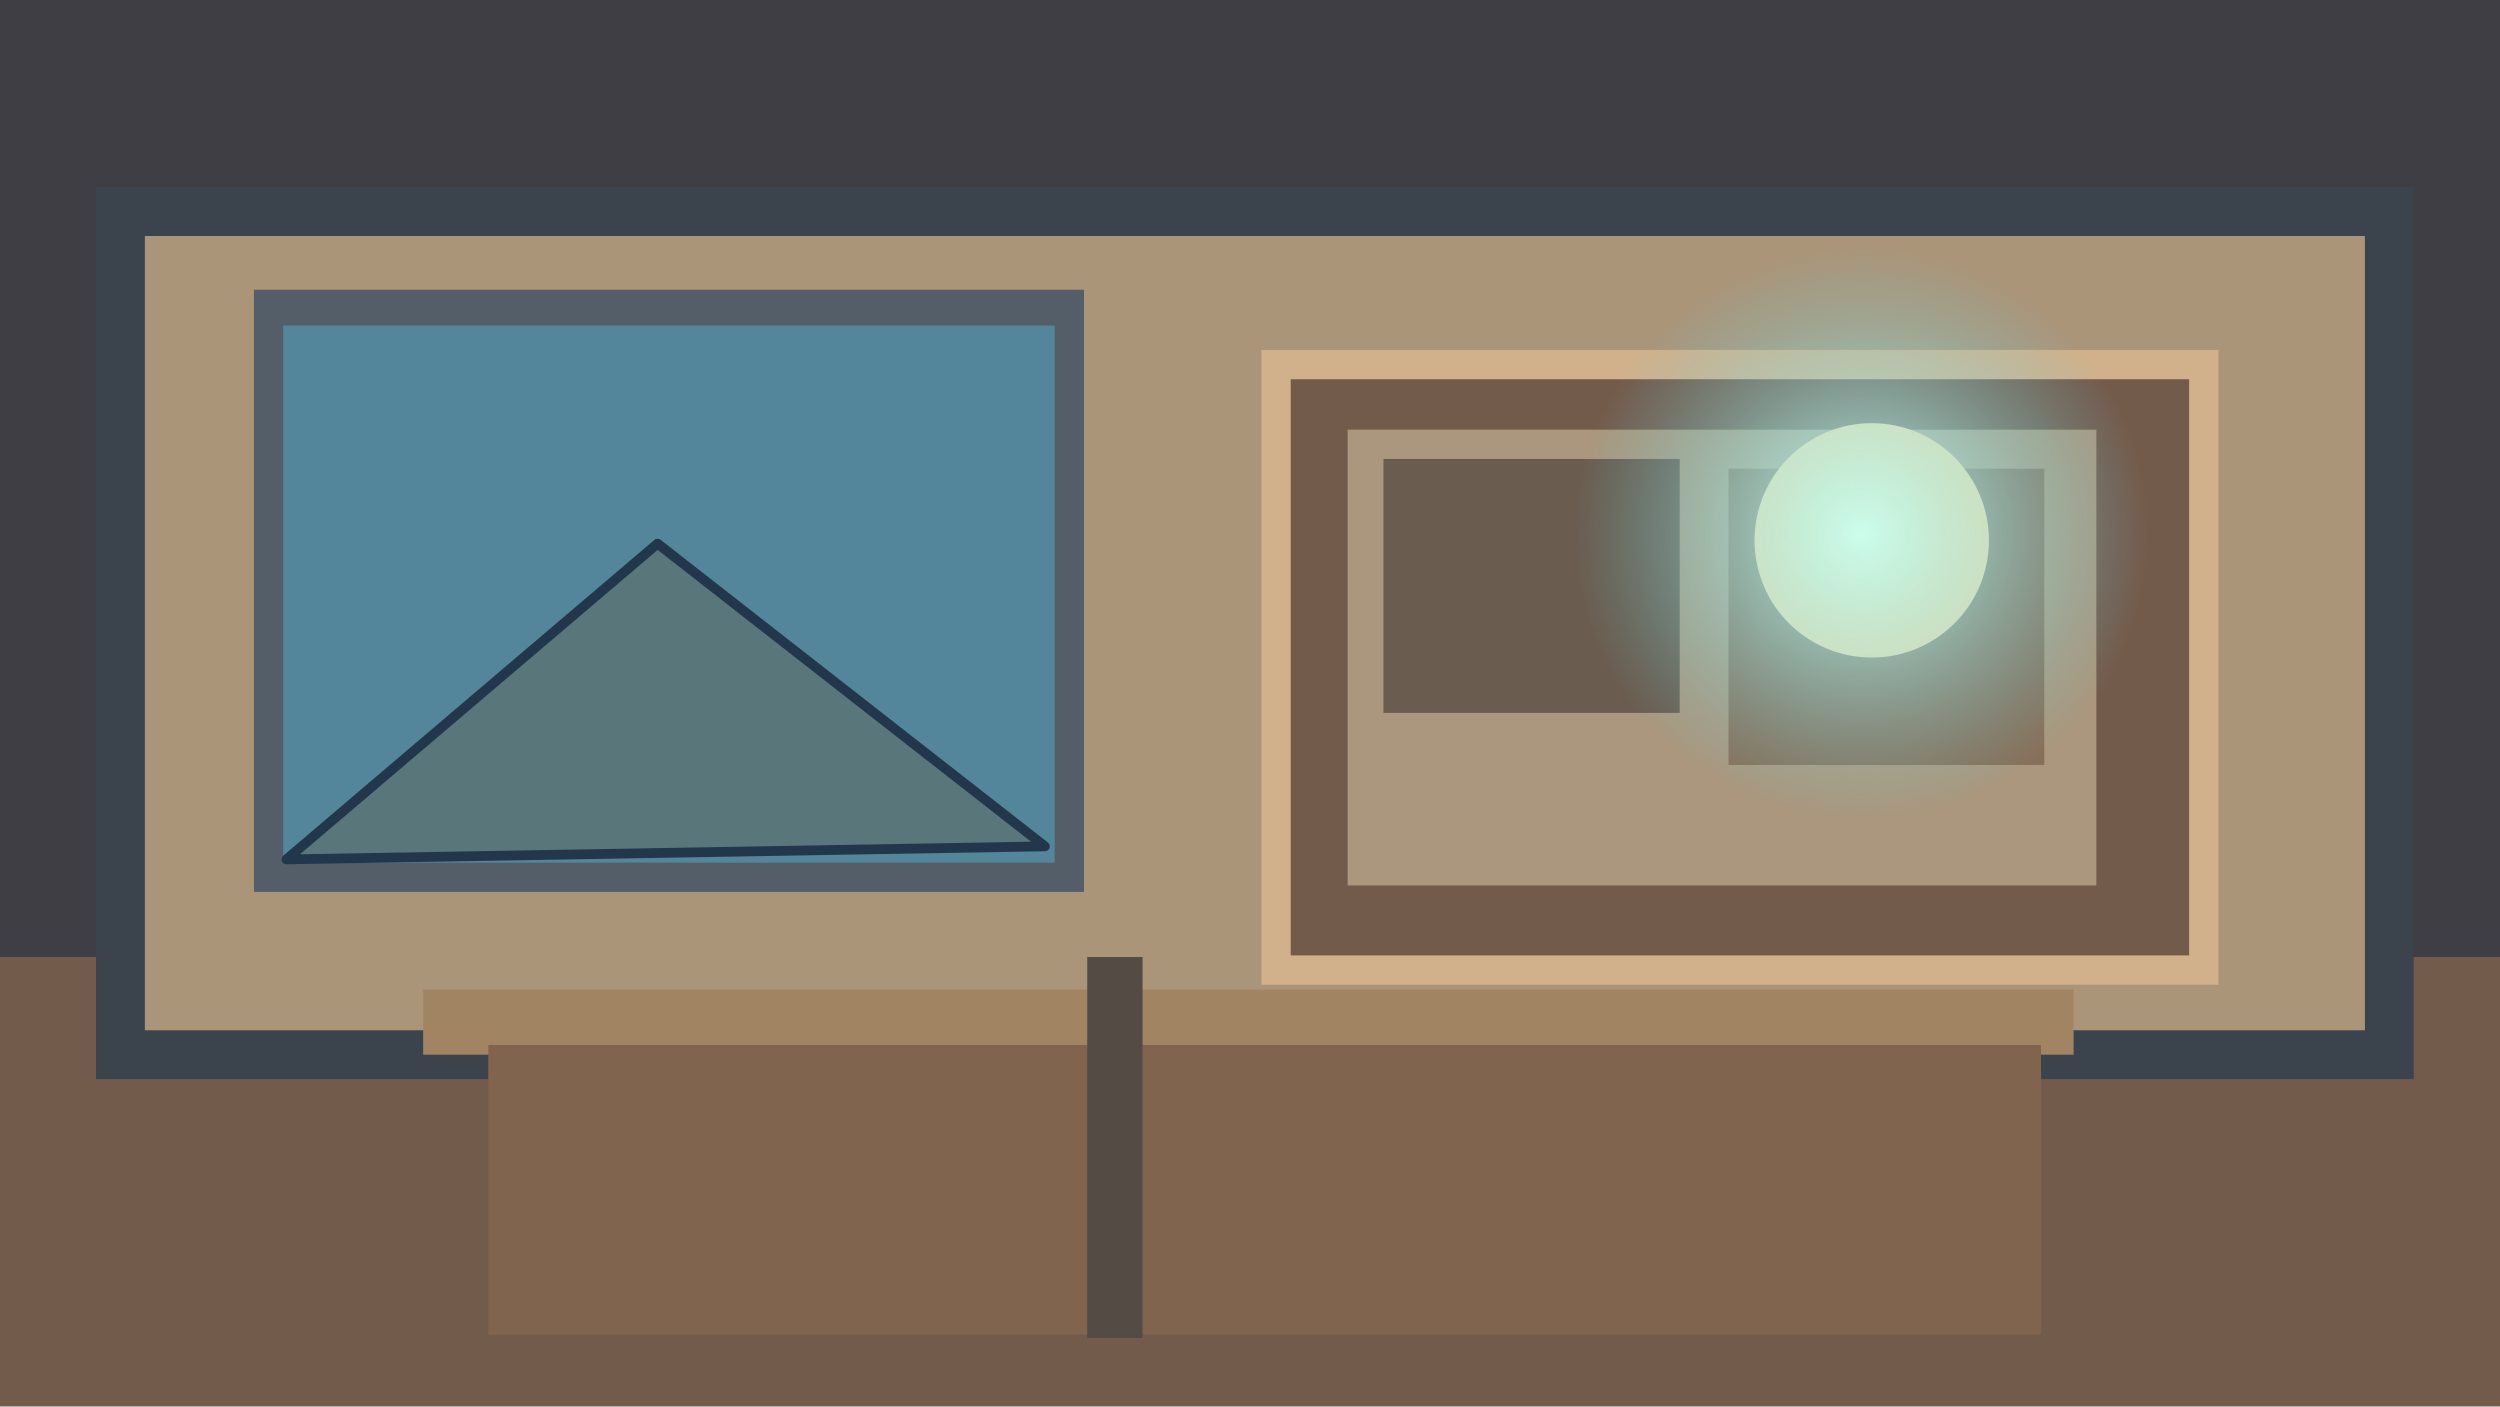
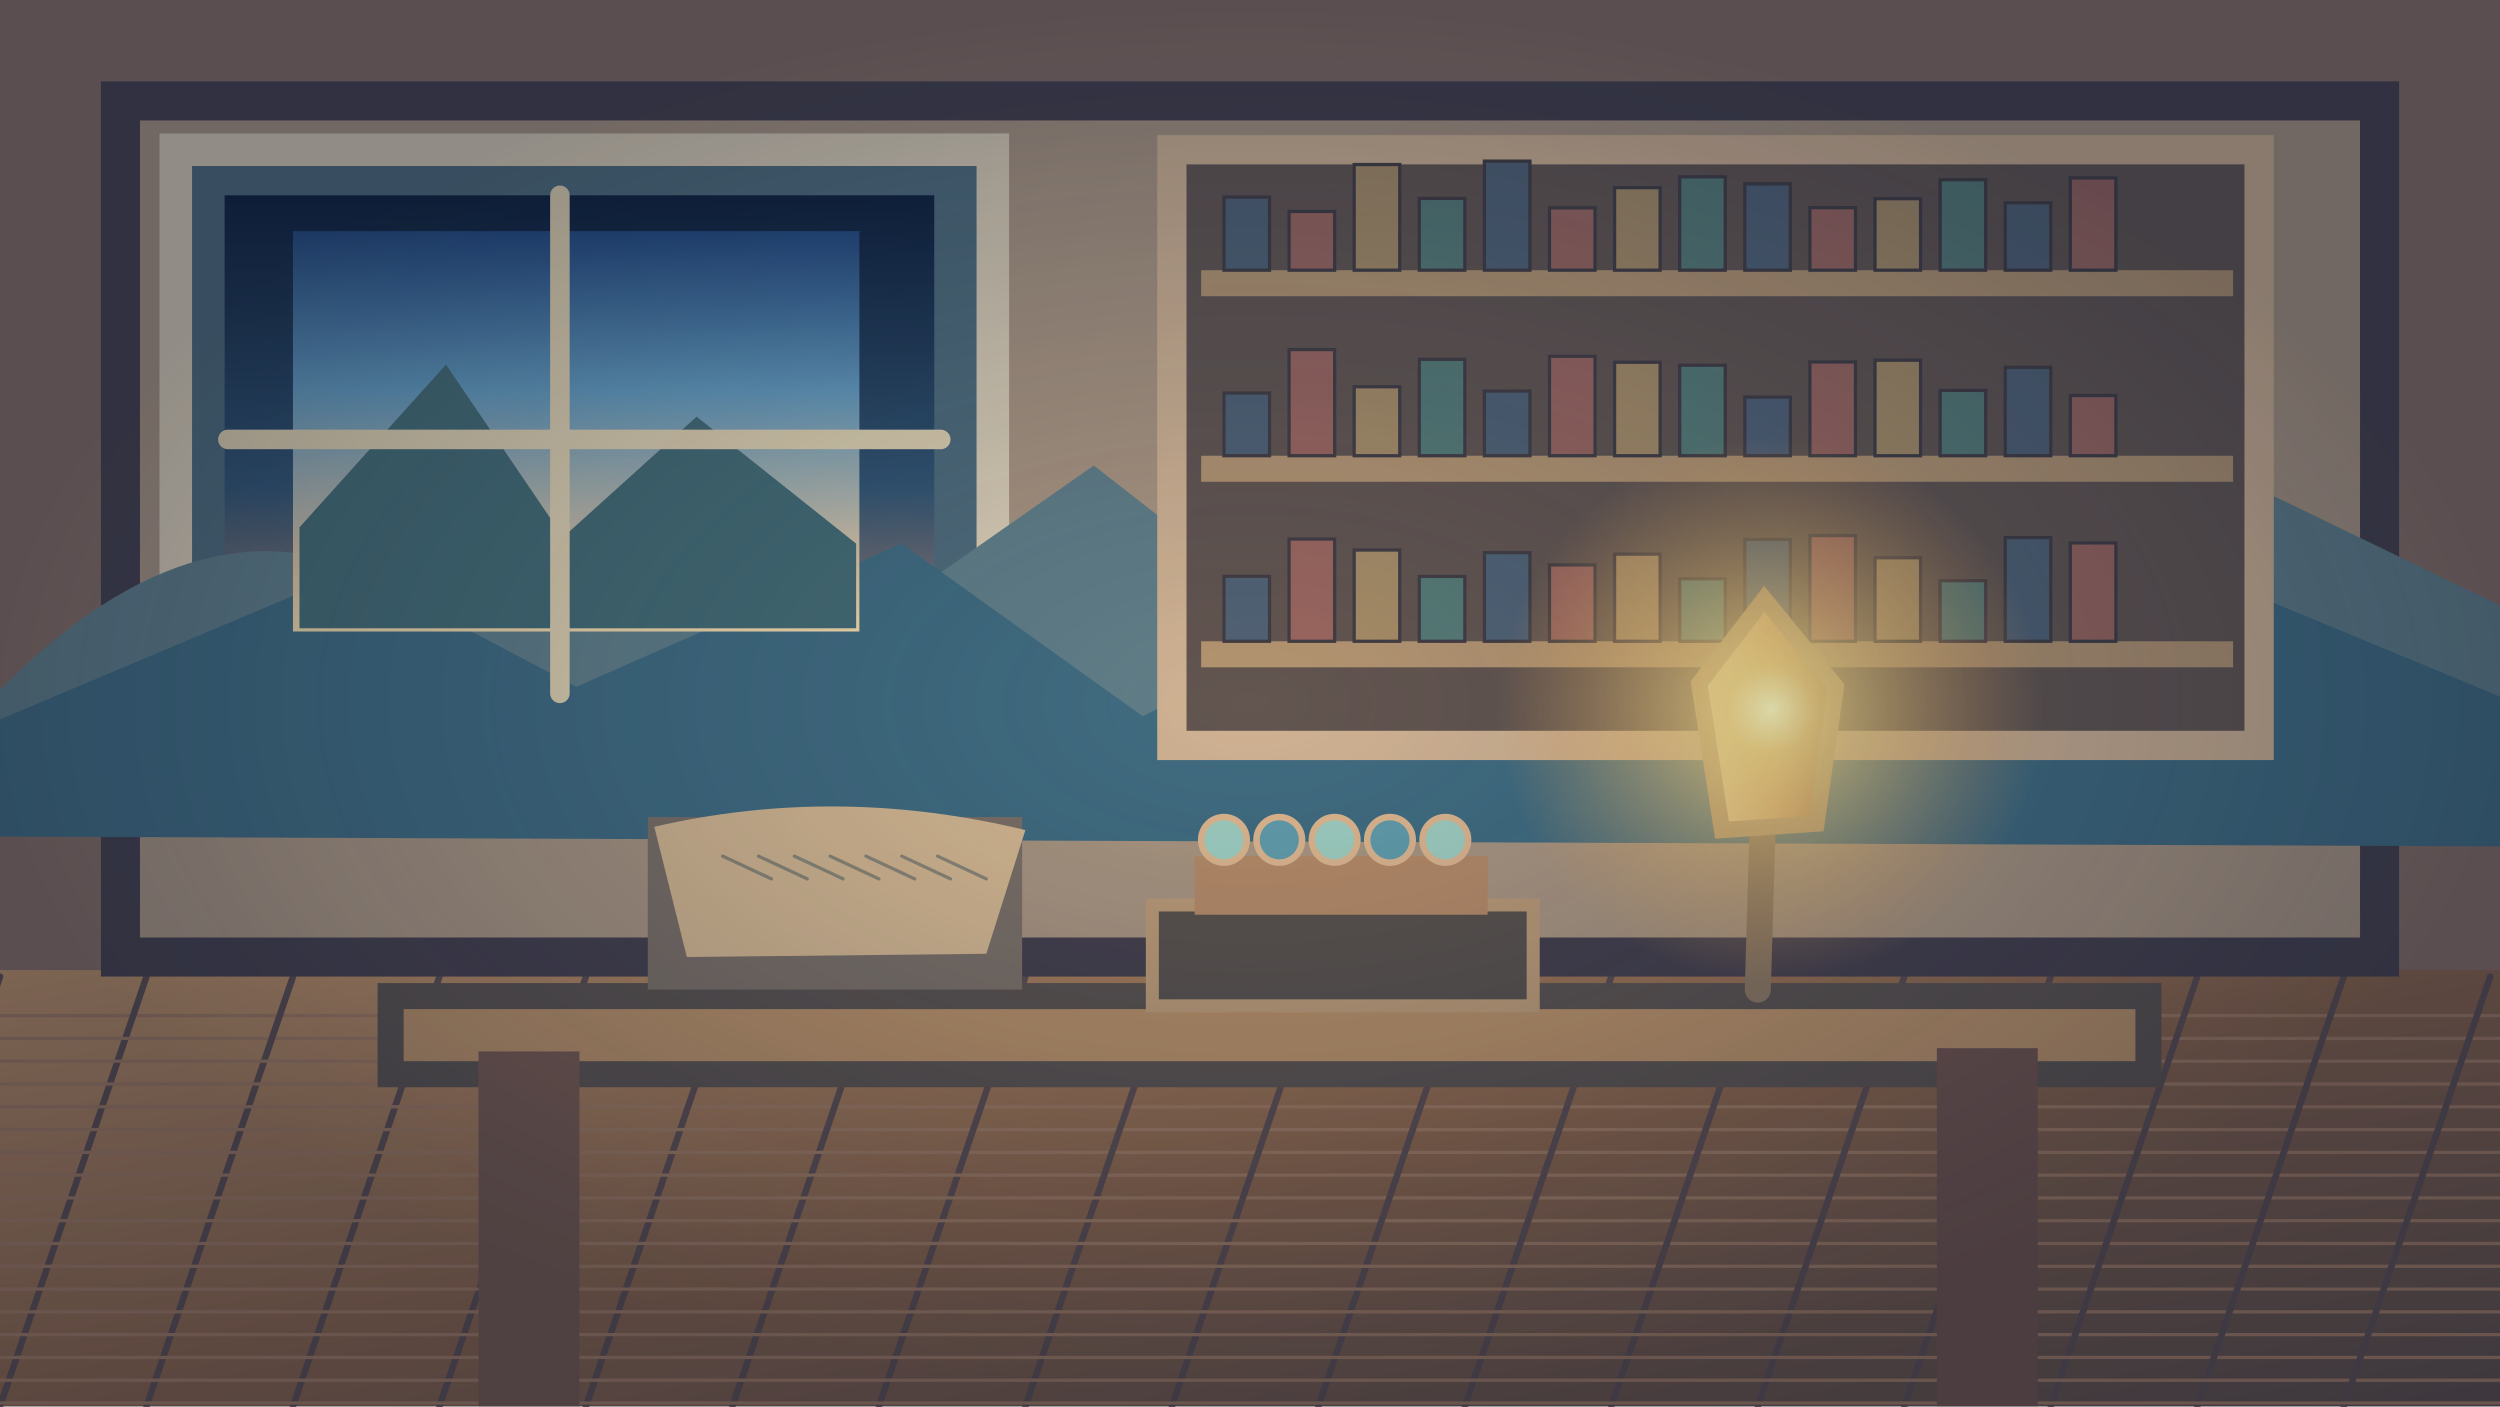
- <svg xmlns="http://www.w3.org/2000/svg" width="768" height="432" viewBox="0 0 768 432" shape-rendering="geometricPrecision">
+ <svg xmlns="http://www.w3.org/2000/svg" width="768" height="432" viewBox="0 0 768 432">
  <defs>
-     <linearGradient id="sky" x2="0" y2="1">
-       <stop stop-color="#2c6c91" />
-       <stop offset=".58" stop-color="#a0cbca" />
-       <stop offset="1" stop-color="#f6d7a7" />
+     <linearGradient id="sky" x1="0" y1="0" x2="0" y2="1">
+       <stop stop-color="#254b80" />
+       <stop offset=".40" stop-color="#679fc0" />
+       <stop offset=".83" stop-color="#e4c9a4" />
+       <stop offset="1" stop-color="#f7ddab" />
    </linearGradient>
-     <linearGradient id="sea" x2="0" y2="1">
-       <stop stop-color="#447f95" />
-       <stop offset="1" stop-color="#143c60" />
+     <linearGradient id="ocean" x1="0" y1="0" x2="0" y2="1">
+       <stop stop-color="#418da1" />
+       <stop offset=".7" stop-color="#255c7c" />
+       <stop offset="1" stop-color="#173e60" />
    </linearGradient>
-     <linearGradient id="gold" x2="1" y2="1">
-       <stop stop-color="#fff4b4" />
-       <stop offset=".52" stop-color="#efc06e" />
-       <stop offset="1" stop-color="#9b7456" />
+     <linearGradient id="sand" x1="0" y1="0" x2="0" y2="1">
+       <stop stop-color="#ddc59a" />
+       <stop offset="1" stop-color="#987b65" />
    </linearGradient>
-     <radialGradient id="halo">
-       <stop stop-color="#c9fff0" stop-opacity=".95" />
-       <stop offset="1" stop-color="#67cbd7" stop-opacity="0" />
+     <linearGradient id="roof" x1="0" y1="0" x2="1" y2="1">
+       <stop stop-color="#59728b" />
+       <stop offset=".55" stop-color="#3e5771" />
+       <stop offset="1" stop-color="#293c57" />
+     </linearGradient>
+     <linearGradient id="wall" x1="0" y1="0" x2="1" y2="1">
+       <stop stop-color="#ebe0bf" />
+       <stop offset=".75" stop-color="#aa9984" />
+       <stop offset="1" stop-color="#8a857d" />
+     </linearGradient>
+     <linearGradient id="window">
+       <stop stop-color="#fef2ba" />
+       <stop offset=".55" stop-color="#eeb76e" />
+       <stop offset="1" stop-color="#ad794e" />
+     </linearGradient>
+     <linearGradient id="wood" x1="0" y1="0" x2="1" y2="1">
+       <stop stop-color="#bd9066" />
+       <stop offset=".5" stop-color="#896247" />
+       <stop offset="1" stop-color="#584a46" />
+     </linearGradient>
+     <radialGradient id="lamp">
+       <stop stop-color="#fff9bc" stop-opacity="1" />
+       <stop offset=".16" stop-color="#f6d883" stop-opacity=".83" />
+       <stop offset="1" stop-color="#e2a155" stop-opacity="0" />
    </radialGradient>
+     <radialGradient id="shade">
+       <stop stop-color="#0e2546" stop-opacity="0" />
+       <stop offset="1" stop-color="#0d1830" stop-opacity=".37" />
+     </radialGradient>
+     <linearGradient id="night" x1="0" y1="0" x2="0" y2="1">
+       <stop stop-color="#0f203b" />
+       <stop offset=".58" stop-color="#345672" />
+       <stop offset="1" stop-color="#c18b6e" />
+     </linearGradient>
  </defs>
-   <rect x="0" y="0" width="768" height="432" fill="#403e45" stroke="none" stroke-width="0" />
-   <rect x="0" y="294" width="768" height="138" fill="#735b4c" stroke="none" stroke-width="0" />
-   <rect x="37" y="65" width="697" height="259" fill="#aa9579" stroke="#3b444c" stroke-width="15" />
-   <rect x="78" y="89" width="255" height="185" fill="#545e69" stroke="none" stroke-width="0" />
-   <rect x="87" y="100" width="237" height="165" fill="#53869a" stroke="none" stroke-width="0" />
-   <polygon points="88,264 202,167 321,260" fill="#59777a" stroke="#22374b" stroke-width="3" stroke-linejoin="round" />
-   <rect x="392" y="112" width="285" height="186" fill="#735b4c" stroke="#d1b18b" stroke-width="9" />
-   <rect x="414" y="132" width="230" height="140" fill="#aa977d" stroke="none" stroke-width="0" />
-   <rect x="425" y="141" width="91" height="78" fill="#6a5d50" stroke="none" stroke-width="0" />
-   <rect x="531" y="144" width="97" height="91" fill="#876f59" stroke="none" stroke-width="0" />
-   <rect x="130" y="304" width="507" height="20" fill="#a18563" stroke="none" stroke-width="0" />
-   <rect x="150" y="321" width="477" height="89" fill="#80644e" stroke="none" stroke-width="0" />
-   <rect x="334" y="294" width="17" height="117" fill="#554b45" stroke="none" stroke-width="0" />
-   <circle cx="575" cy="166" r="36" fill="#ffd89b" stroke="none" stroke-width="0" />
-   <circle cx="572" cy="164" r="88" fill="url(#halo)" stroke="none" stroke-width="0" />
+   <rect x="0" y="0" width="768" height="432" fill="#26354a" />
+   <path d="M0 0 H768 V308 L0 305Z" fill="#876e64" />
+   <path d="M0 298 H768 V432 H0Z" fill="url(#wood)" />
+   <path d="M0 300 L-45 432" fill="none" stroke="#5c4c4e" stroke-width="2" stroke-linecap="round" stroke-linejoin="round" />
+   <path d="M0 312 H768" fill="none" stroke="#9e785e" stroke-width="1" stroke-linecap="round" stroke-linejoin="round" />
+   <path d="M45 300 L0 432" fill="none" stroke="#5c4c4e" stroke-width="2" stroke-linecap="round" stroke-linejoin="round" />
+   <path d="M0 319 H768" fill="none" stroke="#9e785e" stroke-width="1" stroke-linecap="round" stroke-linejoin="round" />
+   <path d="M90 300 L45 432" fill="none" stroke="#5c4c4e" stroke-width="2" stroke-linecap="round" stroke-linejoin="round" />
+   <path d="M0 326 H768" fill="none" stroke="#9e785e" stroke-width="1" stroke-linecap="round" stroke-linejoin="round" />
+   <path d="M135 300 L90 432" fill="none" stroke="#5c4c4e" stroke-width="2" stroke-linecap="round" stroke-linejoin="round" />
+   <path d="M0 333 H768" fill="none" stroke="#9e785e" stroke-width="1" stroke-linecap="round" stroke-linejoin="round" />
+   <path d="M180 300 L135 432" fill="none" stroke="#5c4c4e" stroke-width="2" stroke-linecap="round" stroke-linejoin="round" />
+   <path d="M0 340 H768" fill="none" stroke="#9e785e" stroke-width="1" stroke-linecap="round" stroke-linejoin="round" />
+   <path d="M225 300 L180 432" fill="none" stroke="#5c4c4e" stroke-width="2" stroke-linecap="round" stroke-linejoin="round" />
+   <path d="M0 347 H768" fill="none" stroke="#9e785e" stroke-width="1" stroke-linecap="round" stroke-linejoin="round" />
+   <path d="M270 300 L225 432" fill="none" stroke="#5c4c4e" stroke-width="2" stroke-linecap="round" stroke-linejoin="round" />
+   <path d="M0 354 H768" fill="none" stroke="#9e785e" stroke-width="1" stroke-linecap="round" stroke-linejoin="round" />
+   <path d="M315 300 L270 432" fill="none" stroke="#5c4c4e" stroke-width="2" stroke-linecap="round" stroke-linejoin="round" />
+   <path d="M0 361 H768" fill="none" stroke="#9e785e" stroke-width="1" stroke-linecap="round" stroke-linejoin="round" />
+   <path d="M360 300 L315 432" fill="none" stroke="#5c4c4e" stroke-width="2" stroke-linecap="round" stroke-linejoin="round" />
+   <path d="M0 368 H768" fill="none" stroke="#9e785e" stroke-width="1" stroke-linecap="round" stroke-linejoin="round" />
+   <path d="M405 300 L360 432" fill="none" stroke="#5c4c4e" stroke-width="2" stroke-linecap="round" stroke-linejoin="round" />
+   <path d="M0 375 H768" fill="none" stroke="#9e785e" stroke-width="1" stroke-linecap="round" stroke-linejoin="round" />
+   <path d="M450 300 L405 432" fill="none" stroke="#5c4c4e" stroke-width="2" stroke-linecap="round" stroke-linejoin="round" />
+   <path d="M0 382 H768" fill="none" stroke="#9e785e" stroke-width="1" stroke-linecap="round" stroke-linejoin="round" />
+   <path d="M495 300 L450 432" fill="none" stroke="#5c4c4e" stroke-width="2" stroke-linecap="round" stroke-linejoin="round" />
+   <path d="M0 389 H768" fill="none" stroke="#9e785e" stroke-width="1" stroke-linecap="round" stroke-linejoin="round" />
+   <path d="M540 300 L495 432" fill="none" stroke="#5c4c4e" stroke-width="2" stroke-linecap="round" stroke-linejoin="round" />
+   <path d="M0 396 H768" fill="none" stroke="#9e785e" stroke-width="1" stroke-linecap="round" stroke-linejoin="round" />
+   <path d="M585 300 L540 432" fill="none" stroke="#5c4c4e" stroke-width="2" stroke-linecap="round" stroke-linejoin="round" />
+   <path d="M0 403 H768" fill="none" stroke="#9e785e" stroke-width="1" stroke-linecap="round" stroke-linejoin="round" />
+   <path d="M630 300 L585 432" fill="none" stroke="#5c4c4e" stroke-width="2" stroke-linecap="round" stroke-linejoin="round" />
+   <path d="M0 410 H768" fill="none" stroke="#9e785e" stroke-width="1" stroke-linecap="round" stroke-linejoin="round" />
+   <path d="M675 300 L630 432" fill="none" stroke="#5c4c4e" stroke-width="2" stroke-linecap="round" stroke-linejoin="round" />
+   <path d="M0 417 H768" fill="none" stroke="#9e785e" stroke-width="1" stroke-linecap="round" stroke-linejoin="round" />
+   <path d="M720 300 L675 432" fill="none" stroke="#5c4c4e" stroke-width="2" stroke-linecap="round" stroke-linejoin="round" />
+   <path d="M0 424 H768" fill="none" stroke="#9e785e" stroke-width="1" stroke-linecap="round" stroke-linejoin="round" />
+   <path d="M765 300 L720 432" fill="none" stroke="#5c4c4e" stroke-width="2" stroke-linecap="round" stroke-linejoin="round" />
+   <path d="M0 431 H768" fill="none" stroke="#9e785e" stroke-width="1" stroke-linecap="round" stroke-linejoin="round" />
+   <rect x="37" y="31" width="694" height="263" fill="#ac9680" stroke="#463f4a" stroke-width="12" />
+   <rect x="54" y="46" width="251" height="183" fill="#506c7a" stroke="#ded0b6" stroke-width="10" />
+   <rect x="69" y="60" width="218" height="155" fill="url(#night)" />
+   <path d="M0 212 Q63 148 121 180 L188 109 L266 192 L336 143 L404 196 L502 115 L577 192 L677 142 L768 186 768 247 0 247Z" fill="#627f88" />
+   <path d="M0 221 L109 175 177 211 277 167 351 220 449 172 537 213 657 168 768 214 768 260 0 257Z" fill="#416c80" />
+   <path d="M159 151 l29-42 33 53 -29-18Z" fill="#dde7d5" opacity=".56" />
+   <path d="M486 140 l16-25 30 43 -31-13Z" fill="#dae4d8" opacity=".55" />
+   <rect x="90" y="71" width="174" height="123" fill="url(#sky)" />
+   <path d="M92 162 L137 112 173 165 214 128 263 167 263 193 92 193Z" fill="#456c73" />
+   <path d="M172 60 V213 M70 135 H289" fill="none" stroke="#e4d4b0" stroke-width="6" stroke-linecap="round" stroke-linejoin="round" />
+   <rect x="360" y="46" width="334" height="183" fill="#63554f" stroke="#d2b392" stroke-width="9" />
+   <rect x="369" y="83" width="317" height="8" fill="#b59570" />
+   <rect x="376" y="60.536" width="14" height="22.464" fill="#526274" stroke="#433d42" stroke-width="1" />
+   <rect x="396" y="64.953" width="14" height="18.047" fill="#9c665e" stroke="#433d42" stroke-width="1" />
+   <rect x="416" y="50.54" width="14" height="32.46" fill="#a88d66" stroke="#433d42" stroke-width="1" />
+   <rect x="436" y="60.952" width="14" height="22.048" fill="#577b75" stroke="#433d42" stroke-width="1" />
+   <rect x="456" y="49.5" width="14" height="33.5" fill="#526274" stroke="#433d42" stroke-width="1" />
+   <rect x="476" y="63.85" width="14" height="19.15" fill="#9c665e" stroke="#433d42" stroke-width="1" />
+   <rect x="496" y="57.648" width="14" height="25.352" fill="#a88d66" stroke="#433d42" stroke-width="1" />
+   <rect x="516" y="54.32" width="14" height="28.68" fill="#577b75" stroke="#433d42" stroke-width="1" />
+   <rect x="536" y="56.465" width="14" height="26.535" fill="#526274" stroke="#433d42" stroke-width="1" />
+   <rect x="556" y="63.798" width="14" height="19.202" fill="#9c665e" stroke="#433d42" stroke-width="1" />
+   <rect x="576" y="61.038" width="14" height="21.962" fill="#a88d66" stroke="#433d42" stroke-width="1" />
+   <rect x="596" y="55.216" width="14" height="27.784" fill="#577b75" stroke="#433d42" stroke-width="1" />
+   <rect x="616" y="62.291" width="14" height="20.709" fill="#526274" stroke="#433d42" stroke-width="1" />
+   <rect x="636" y="54.645" width="14" height="28.355" fill="#9c665e" stroke="#433d42" stroke-width="1" />
+   <rect x="369" y="140" width="317" height="8" fill="#b59570" />
+   <rect x="376" y="120.727" width="14" height="19.273" fill="#526274" stroke="#433d42" stroke-width="1" />
+   <rect x="396" y="107.39" width="14" height="32.61" fill="#9c665e" stroke="#433d42" stroke-width="1" />
+   <rect x="416" y="118.807" width="14" height="21.193" fill="#a88d66" stroke="#433d42" stroke-width="1" />
+   <rect x="436" y="110.39" width="14" height="29.61" fill="#577b75" stroke="#433d42" stroke-width="1" />
+   <rect x="456" y="120.125" width="14" height="19.875" fill="#526274" stroke="#433d42" stroke-width="1" />
+   <rect x="476" y="109.451" width="14" height="30.549" fill="#9c665e" stroke="#433d42" stroke-width="1" />
+   <rect x="496" y="111.278" width="14" height="28.722" fill="#a88d66" stroke="#433d42" stroke-width="1" />
+   <rect x="516" y="112.193" width="14" height="27.807" fill="#577b75" stroke="#433d42" stroke-width="1" />
+   <rect x="536" y="121.976" width="14" height="18.024" fill="#526274" stroke="#433d42" stroke-width="1" />
+   <rect x="556" y="111.191" width="14" height="28.809" fill="#9c665e" stroke="#433d42" stroke-width="1" />
+   <rect x="576" y="110.649" width="14" height="29.351" fill="#a88d66" stroke="#433d42" stroke-width="1" />
+   <rect x="596" y="119.932" width="14" height="20.068" fill="#577b75" stroke="#433d42" stroke-width="1" />
+   <rect x="616" y="112.836" width="14" height="27.164" fill="#526274" stroke="#433d42" stroke-width="1" />
+   <rect x="636" y="121.505" width="14" height="18.495" fill="#9c665e" stroke="#433d42" stroke-width="1" />
+   <rect x="369" y="197" width="317" height="8" fill="#b59570" />
+   <rect x="376" y="177.044" width="14" height="19.956" fill="#526274" stroke="#433d42" stroke-width="1" />
+   <rect x="396" y="165.594" width="14" height="31.406" fill="#9c665e" stroke="#433d42" stroke-width="1" />
+   <rect x="416" y="168.963" width="14" height="28.037" fill="#a88d66" stroke="#433d42" stroke-width="1" />
+   <rect x="436" y="177.084" width="14" height="19.916" fill="#577b75" stroke="#433d42" stroke-width="1" />
+   <rect x="456" y="169.754" width="14" height="27.246" fill="#526274" stroke="#433d42" stroke-width="1" />
+   <rect x="476" y="173.551" width="14" height="23.449" fill="#9c665e" stroke="#433d42" stroke-width="1" />
+   <rect x="496" y="170.217" width="14" height="26.783" fill="#a88d66" stroke="#433d42" stroke-width="1" />
+   <rect x="516" y="177.787" width="14" height="19.213" fill="#577b75" stroke="#433d42" stroke-width="1" />
+   <rect x="536" y="165.705" width="14" height="31.295" fill="#526274" stroke="#433d42" stroke-width="1" />
+   <rect x="556" y="164.528" width="14" height="32.472" fill="#9c665e" stroke="#433d42" stroke-width="1" />
+   <rect x="576" y="171.338" width="14" height="25.662" fill="#a88d66" stroke="#433d42" stroke-width="1" />
+   <rect x="596" y="178.391" width="14" height="18.609" fill="#577b75" stroke="#433d42" stroke-width="1" />
+   <rect x="616" y="165.133" width="14" height="31.867" fill="#526274" stroke="#433d42" stroke-width="1" />
+   <rect x="636" y="166.786" width="14" height="30.214" fill="#9c665e" stroke="#433d42" stroke-width="1" />
+   <rect x="120" y="306" width="540" height="24" fill="#b98f65" stroke="#5b514c" stroke-width="8" />
+   <rect x="147" y="323" width="31" height="109" fill="#75584c" />
+   <rect x="595" y="322" width="31" height="110" fill="#70524a" />
+   <rect x="199" y="251" width="115" height="53" fill="#7d7065" />
+   <path d="M201 254 Q257 241 315 255 L303 293 211 294Z" fill="#d8b990" />
+   <path d="M222 263 l15 7" fill="none" stroke="#8f8875" stroke-width="1" stroke-linecap="round" stroke-linejoin="round" />
+   <path d="M233 263 l15 7" fill="none" stroke="#8f8875" stroke-width="1" stroke-linecap="round" stroke-linejoin="round" />
+   <path d="M244 263 l15 7" fill="none" stroke="#8f8875" stroke-width="1" stroke-linecap="round" stroke-linejoin="round" />
+   <path d="M255 263 l15 7" fill="none" stroke="#8f8875" stroke-width="1" stroke-linecap="round" stroke-linejoin="round" />
+   <path d="M266 263 l15 7" fill="none" stroke="#8f8875" stroke-width="1" stroke-linecap="round" stroke-linejoin="round" />
+   <path d="M277 263 l15 7" fill="none" stroke="#8f8875" stroke-width="1" stroke-linecap="round" stroke-linejoin="round" />
+   <path d="M288 263 l15 7" fill="none" stroke="#8f8875" stroke-width="1" stroke-linecap="round" stroke-linejoin="round" />
+   <rect x="354" y="278" width="117" height="31" fill="#5a514b" stroke="#bd9b75" stroke-width="4" />
+   <rect x="367" y="263" width="90" height="18" fill="#b88b66" />
+   <circle cx="376" cy="258" r="7" fill="#a1cfc0" stroke="#e0b88e" stroke-width="2" />
+   <circle cx="393" cy="258" r="7" fill="#639dab" stroke="#e0b88e" stroke-width="2" />
+   <circle cx="410" cy="258" r="7" fill="#a1cfc0" stroke="#e0b88e" stroke-width="2" />
+   <circle cx="427" cy="258" r="7" fill="#639dab" stroke="#e0b88e" stroke-width="2" />
+   <circle cx="444" cy="258" r="7" fill="#a1cfc0" stroke="#e0b88e" stroke-width="2" />
+   <path d="M540 304 L543 201" fill="none" stroke="#8c775f" stroke-width="8" stroke-linecap="round" stroke-linejoin="round" />
+   <path d="M522 210 L542 184 L564 211 558 253 529 255Z" fill="url(#window)" stroke="#bc9d70" stroke-width="5" />
+   <circle cx="544" cy="218" r="84" fill="url(#lamp)" />
+   <rect x="0" y="0" width="768" height="432" fill="url(#shade)" />
</svg>
